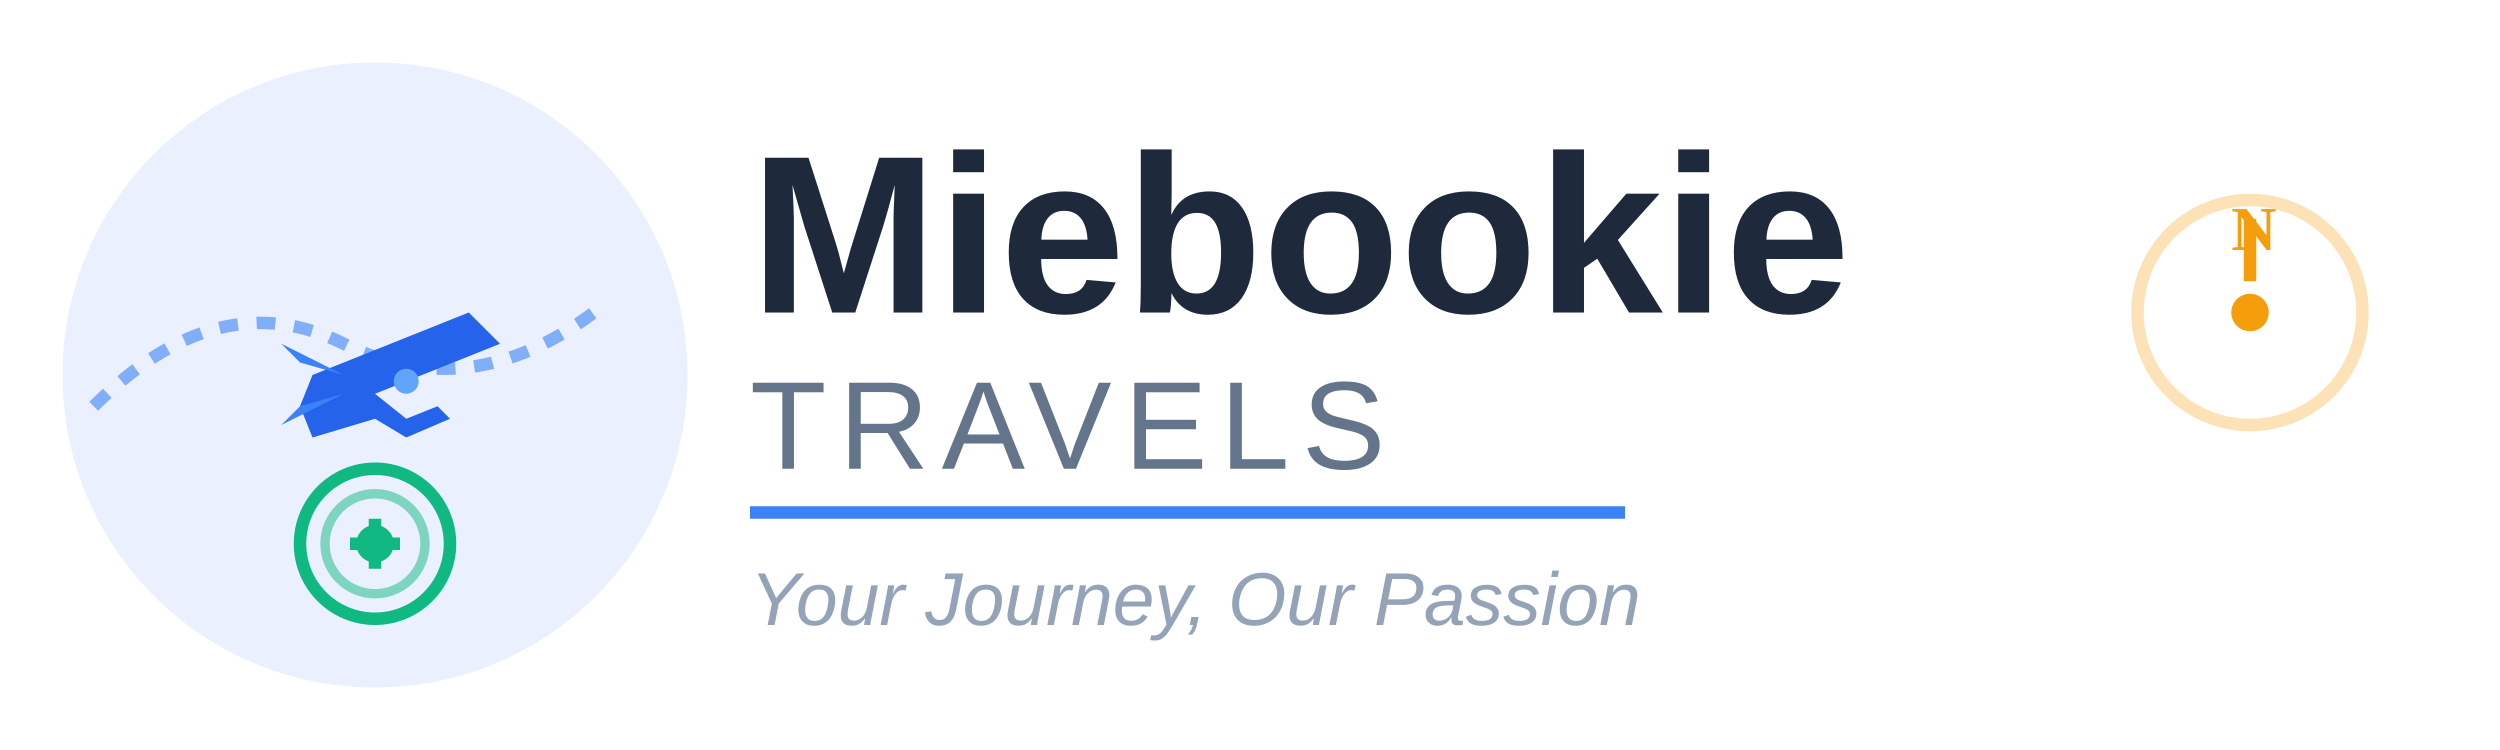
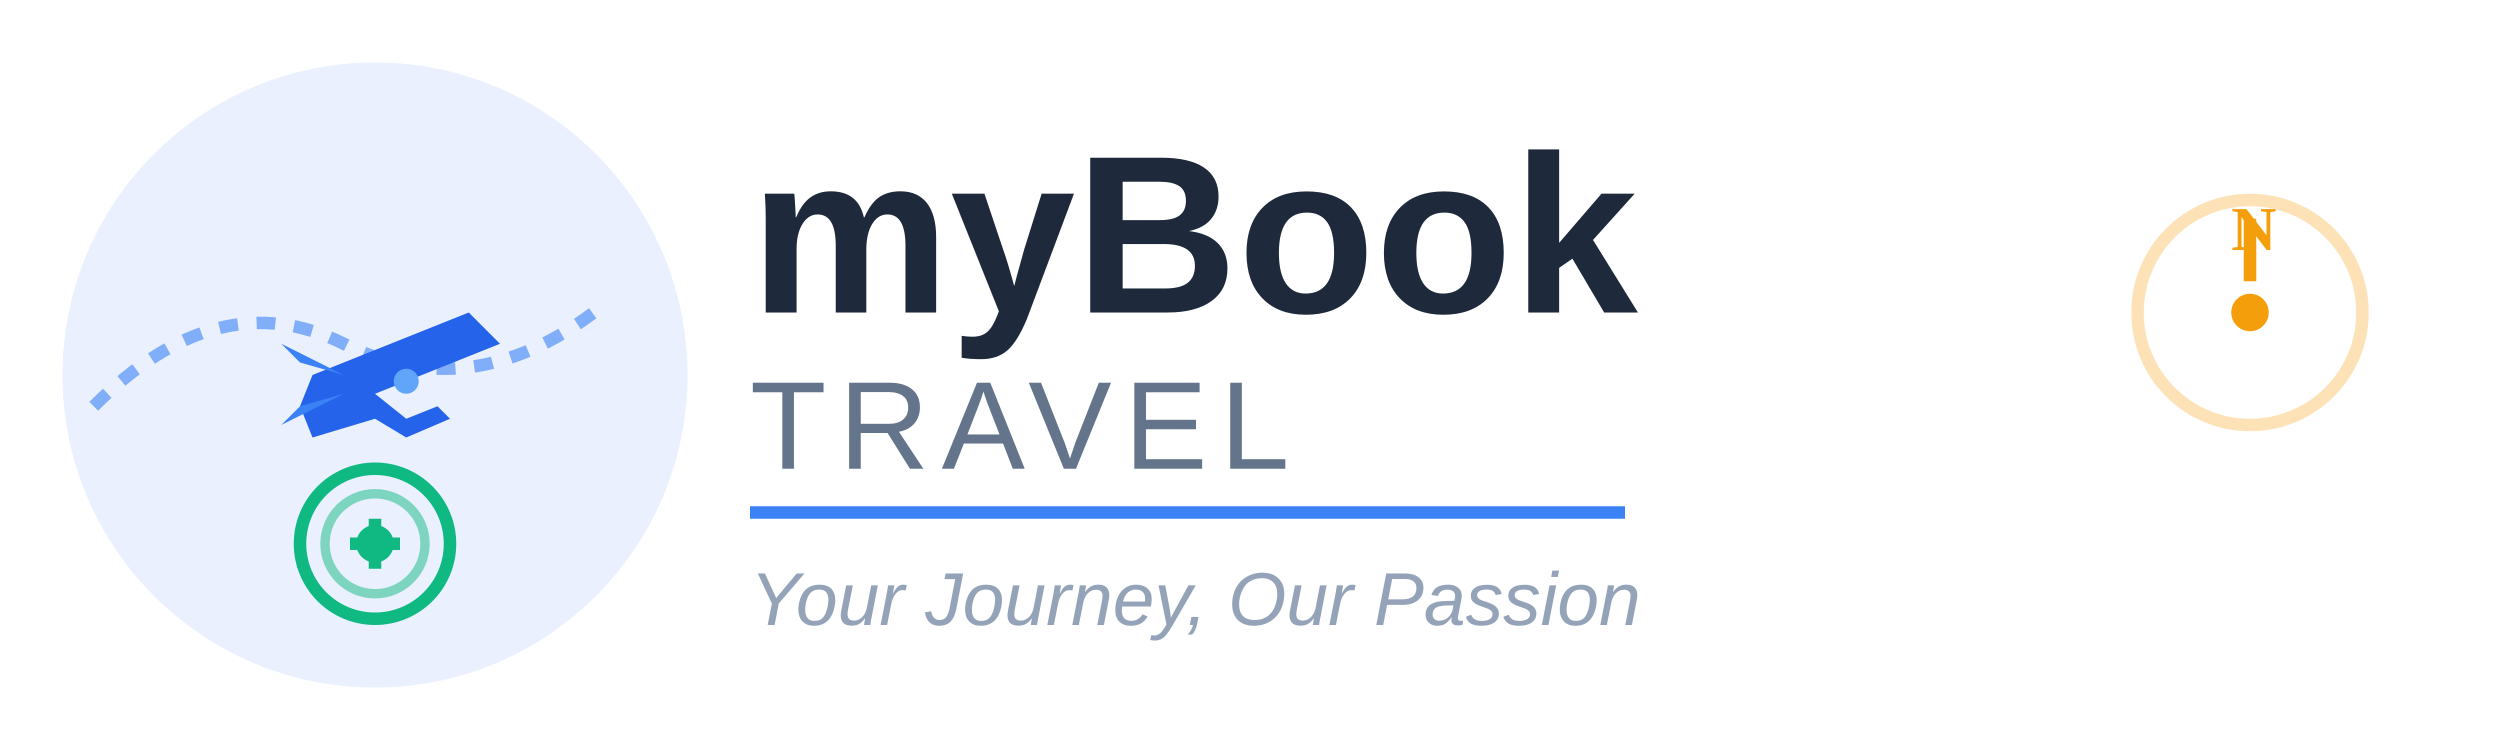
<svg xmlns="http://www.w3.org/2000/svg" viewBox="0 0 400 120">
  <circle cx="60" cy="60" r="50" fill="#2563eb" opacity="0.1" />
  <path d="M 15 65 Q 35 45, 55 55 T 95 50" stroke="#3b82f6" stroke-width="2" fill="none" stroke-dasharray="3,3" opacity="0.6" />
  <g transform="translate(30, 35)">
    <path d="M 20 25 L 45 15 L 50 20 L 30 28 L 35 32 L 40 30 L 42 32 L 35 35 L 30 32 L 20 35 L 18 30 Z" fill="#2563eb" />
    <path d="M 25 25 L 15 20 L 18 23 Z" fill="#3b82f6" />
    <path d="M 25 28 L 15 33 L 18 30 Z" fill="#3b82f6" />
    <circle cx="35" cy="26" r="2" fill="#60a5fa" />
  </g>
  <g transform="translate(45, 75)">
    <circle cx="15" cy="12" r="12" fill="none" stroke="#10b981" stroke-width="2" />
    <circle cx="15" cy="12" r="8" fill="none" stroke="#10b981" stroke-width="1.5" opacity="0.5" />
    <path d="M 15 8 L 15 16 M 11 12 L 19 12" stroke="#10b981" stroke-width="2" />
    <circle cx="15" cy="12" r="3" fill="#10b981" />
  </g>
  <text x="120" y="50" font-family="'Poppins', 'Arial', sans-serif" font-size="36" font-weight="700" fill="#1e293b">
-     Miebookie
+     myBook
  </text>
  <text x="120" y="75" font-family="'Poppins', 'Arial', sans-serif" font-size="20" font-weight="400" fill="#64748b" letter-spacing="2">
-     TRAVELS
+     TRAVEL
  </text>
  <line x1="120" y1="82" x2="260" y2="82" stroke="#3b82f6" stroke-width="2" />
  <text x="120" y="100" font-family="'Poppins', 'Arial', sans-serif" font-size="12" fill="#94a3b8" font-style="italic">
    Your Journey, Our Passion
  </text>
  <g transform="translate(340, 30)">
    <circle cx="20" cy="20" r="18" fill="none" stroke="#f59e0b" stroke-width="2" opacity="0.3" />
    <circle cx="20" cy="20" r="3" fill="#f59e0b" />
    <line x1="20" y1="5" x2="20" y2="15" stroke="#f59e0b" stroke-width="2" />
    <text x="17" y="10" font-size="10" fill="#f59e0b" font-weight="bold">N</text>
  </g>
  <style>
    @keyframes fly {
      0%, 100% { transform: translate(0, 0); }
      50% { transform: translate(5px, -3px); }
    }
    
    @keyframes pulse {
      0%, 100% { opacity: 0.3; }
      50% { opacity: 0.6; }
    }
    
    svg:hover g:first-of-type {
      animation: fly 2s ease-in-out infinite;
    }
    
    circle[opacity] {
      animation: pulse 2s ease-in-out infinite;
    }
  </style>
</svg>
